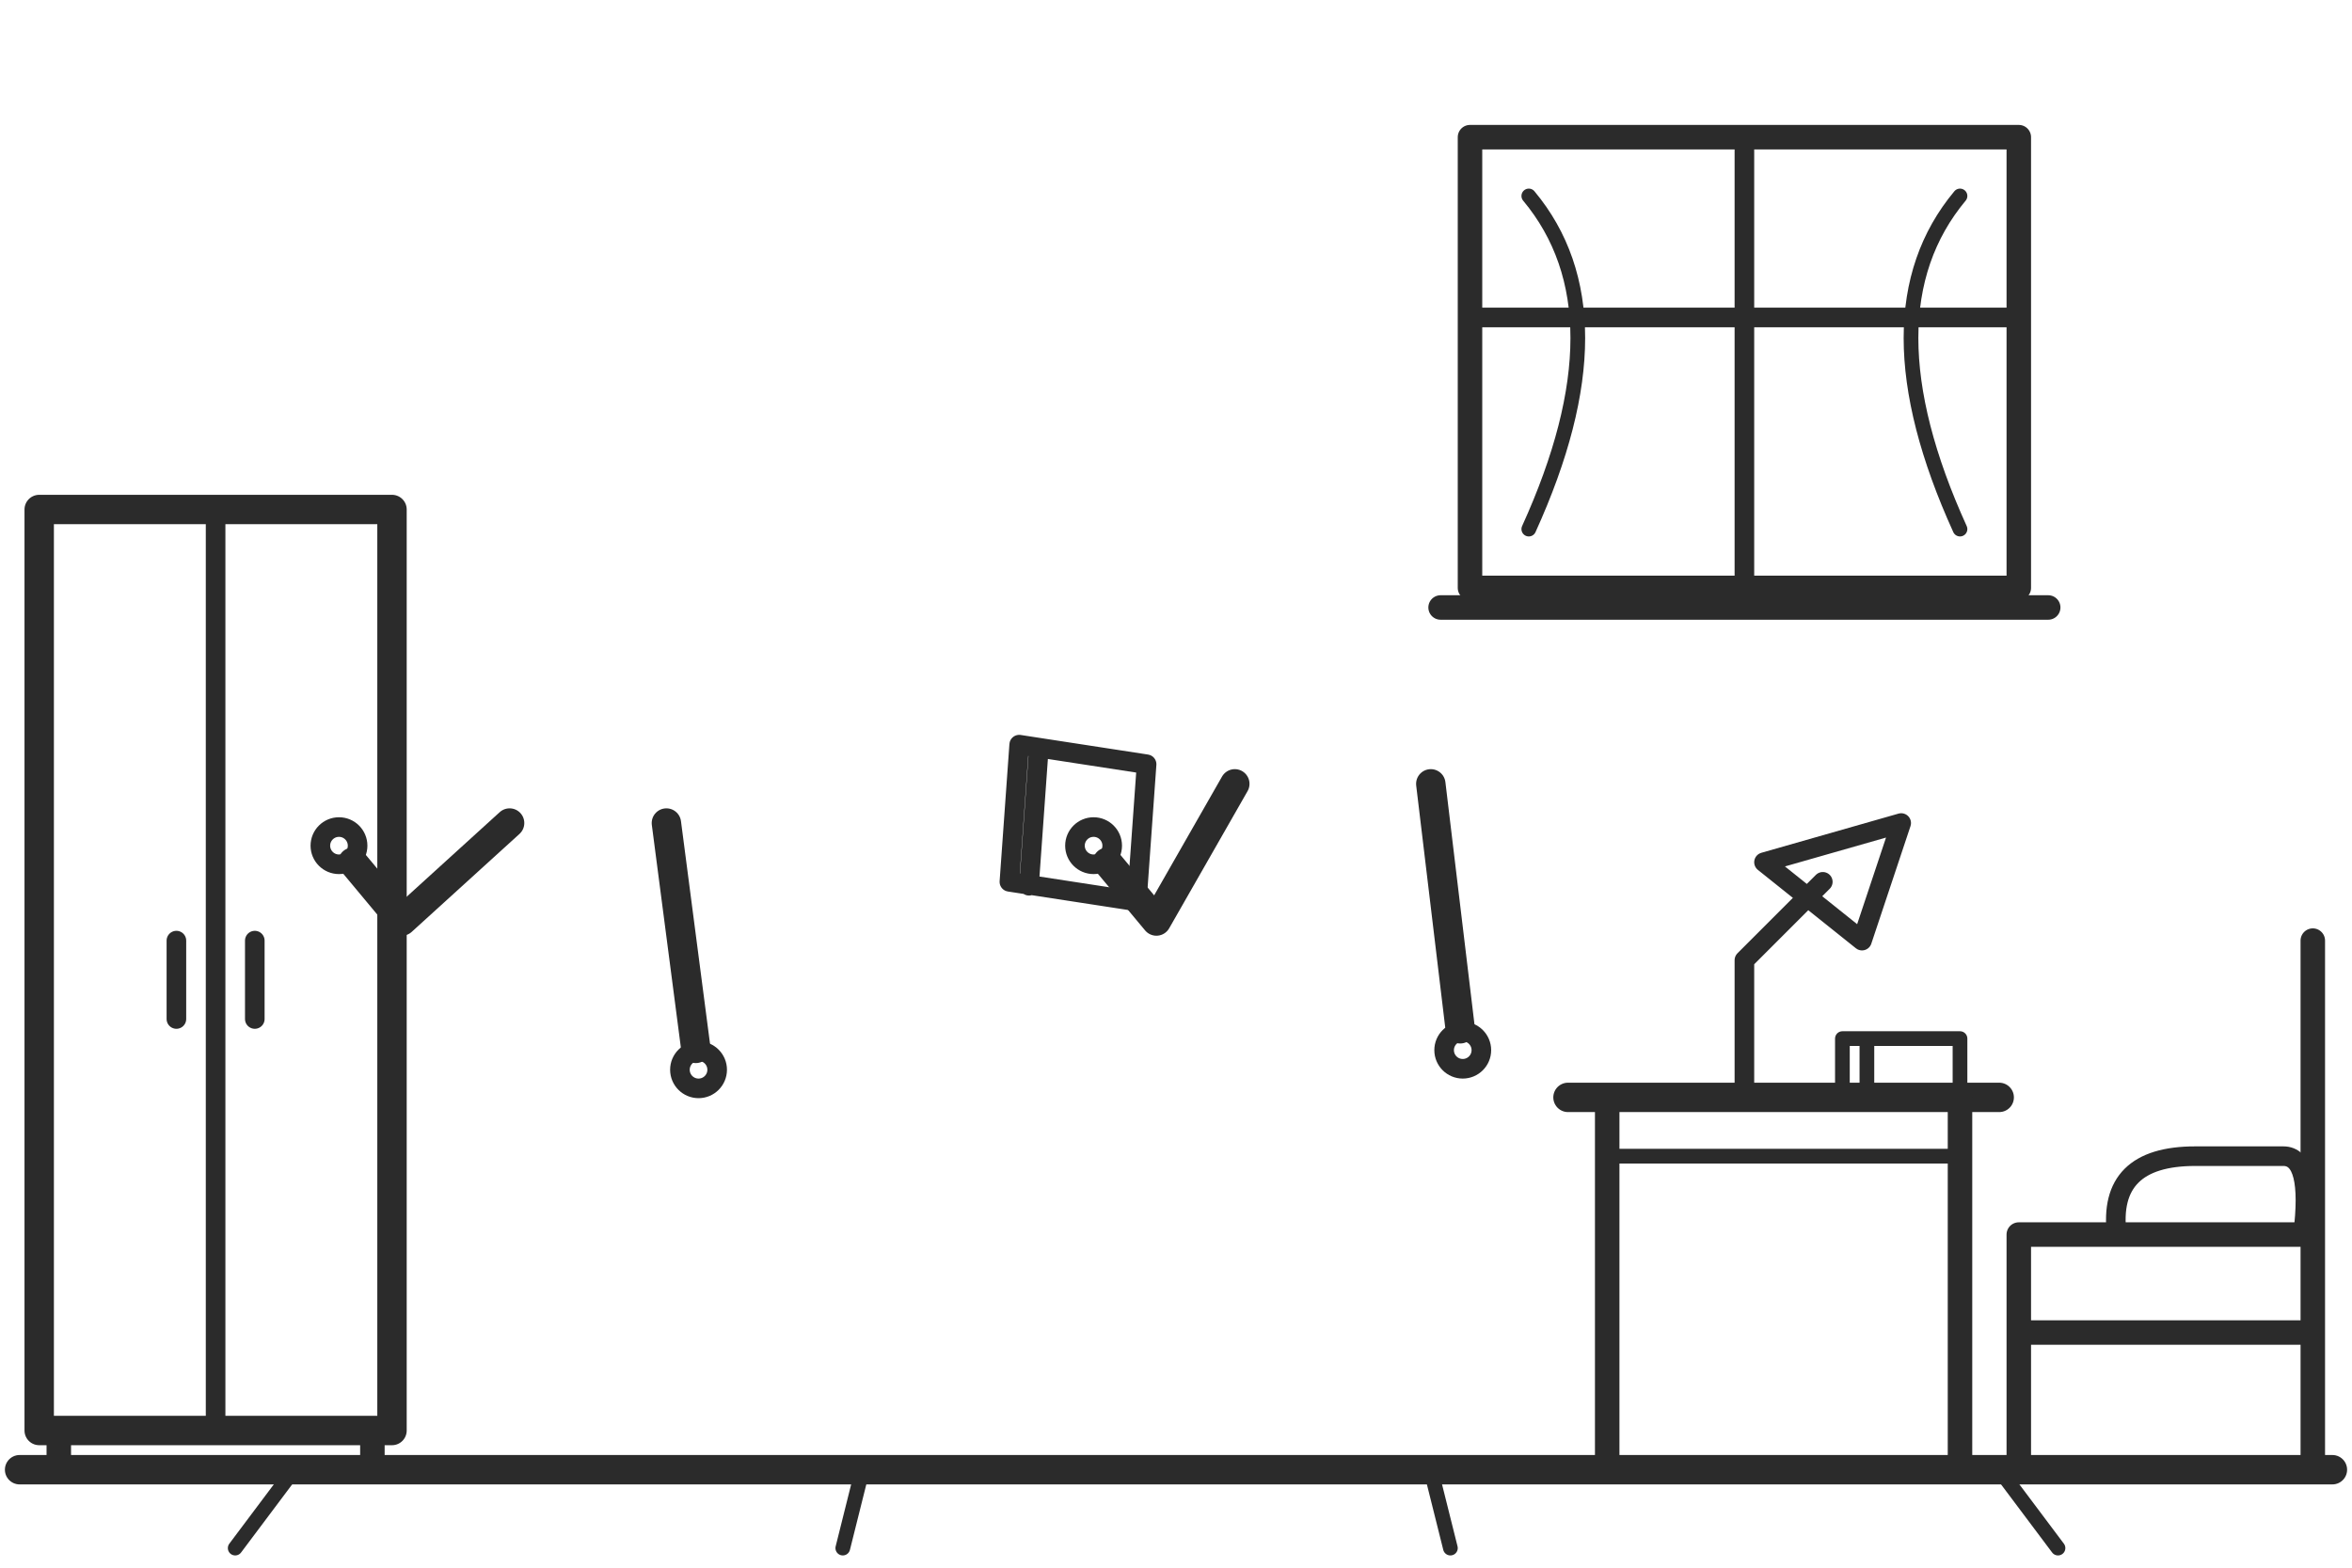
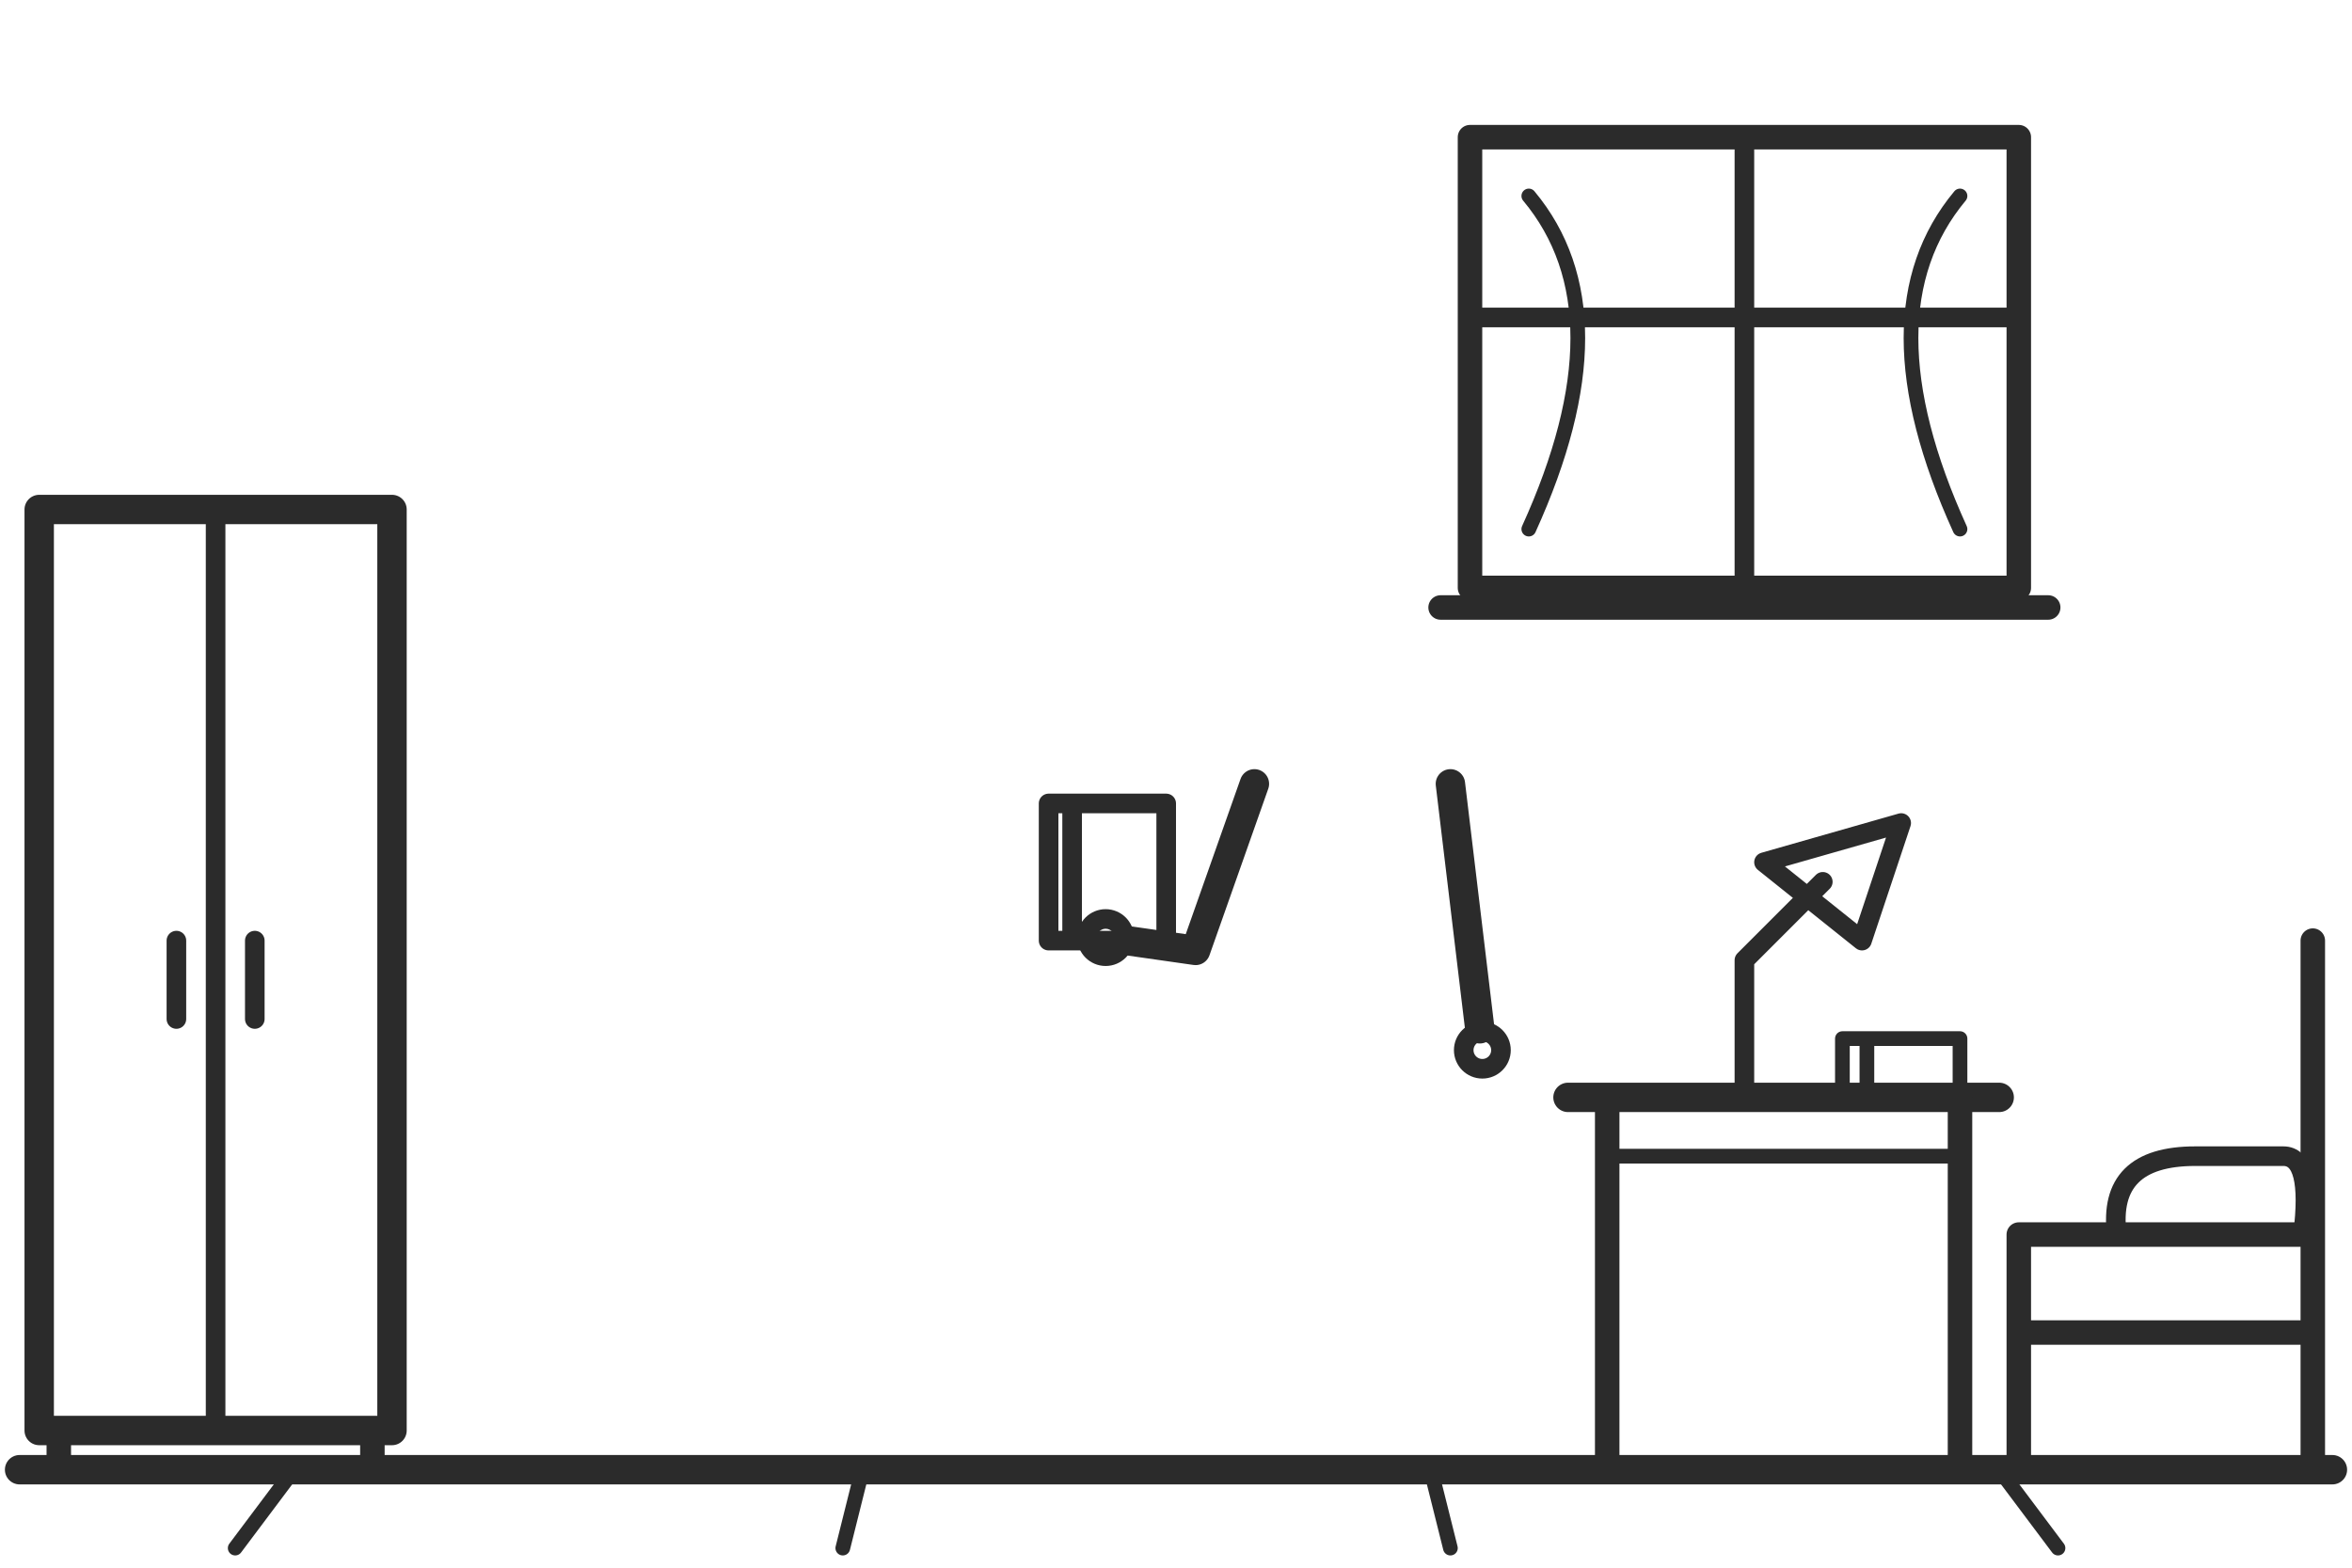
<svg xmlns="http://www.w3.org/2000/svg" viewBox="0 0 240 160">
  <g fill="none" stroke="#2b2b2b" stroke-width="3" stroke-linecap="round" stroke-linejoin="round">
    <path d="M2 150 H238" />
    <path d="M30 150 L24 158 M88 150 L86 158 M146 150 L148 158 M204 150 L210 158" stroke-width="1.5" />
    <path d="M4 52 H40 V146 H4 Z" />
    <path d="M22 52 V146" stroke-width="2" />
    <path d="M18 96 V104 M26 96 V104" stroke-width="2" />
    <path d="M6 146 V150 M38 146 V150" stroke-width="2.5" />
    <path d="M150 14 H206 V60 H150 Z" stroke-width="2.5" />
    <path d="M178 14 V60 M150 32.4 H206" stroke-width="2" />
    <path d="M147 62 H209" stroke-width="2.5" />
    <path d="M156 20 Q166 32 156 54 M200 20 Q190 32 200 54" stroke-width="1.5" />
-     <use href="#anna-noarms" x="40" y="50" width="40" height="100" />
-     <path d="M52 84 L41 94 L36 88" />
-     <circle cx="34.59" cy="86.31" r="1.9" stroke-width="2" />
-     <path d="M68 84 L71 107" />
-     <circle cx="71.28" cy="109.18" r="1.9" stroke-width="2" />
-     <use href="#misha" x="80" y="50" width="40" height="100" />
-     <use href="#wang-noarms" x="116" y="50" width="40" height="100" />
-     <path d="M126 80 L118 94 L113 88" />
-     <circle cx="111.59" cy="86.31" r="1.9" stroke-width="2" />
-     <path d="M104 76 L117 78 L116 92 L103 90 Z M106 76.4 L105 90.4" stroke-width="2" />
-     <path d="M146 80 L149 105" />
-     <circle cx="149.26" cy="107.18" r="1.9" stroke-width="2" />
+     <use href="#anna" x="38" y="50" width="40" height="100" />
+     <use href="#misha" x="76" y="50" width="40" height="100" />
+     <use href="#wang-noarms" x="118" y="50" width="40" height="100" />
+     <path d="M107 82 H119 V96 H107 Z M109.4 82 V96" stroke-width="2" />
+     <path d="M128 80 L122 97 L115 96" />
+     <circle cx="112.82" cy="95.69" r="1.9" stroke-width="2" />
+     <path d="M148 80 L151 105" />
+     <circle cx="151.26" cy="107.18" r="1.9" stroke-width="2" />
    <path d="M160 112 H204" stroke-width="3" />
    <path d="M164 112 V150 M200 112 V150" stroke-width="2.5" />
    <path d="M164 118 H200" stroke-width="1.5" />
    <path d="M172 112 H184 M178 112 V98 L186 90 M180 88 L194 84 L190 96 Z" stroke-width="2" />
    <path d="M188 106 H200 V112 H188 Z M190.5 106 V112" stroke-width="1.5" />
    <path d="M236 96 V150 M206 126 H236 M206 126 V150 M206 136 H236" stroke-width="2.5" />
    <path d="M216 126 Q215 118 224 118 H233 Q236 118 235 126" stroke-width="2" />
  </g>
</svg>
